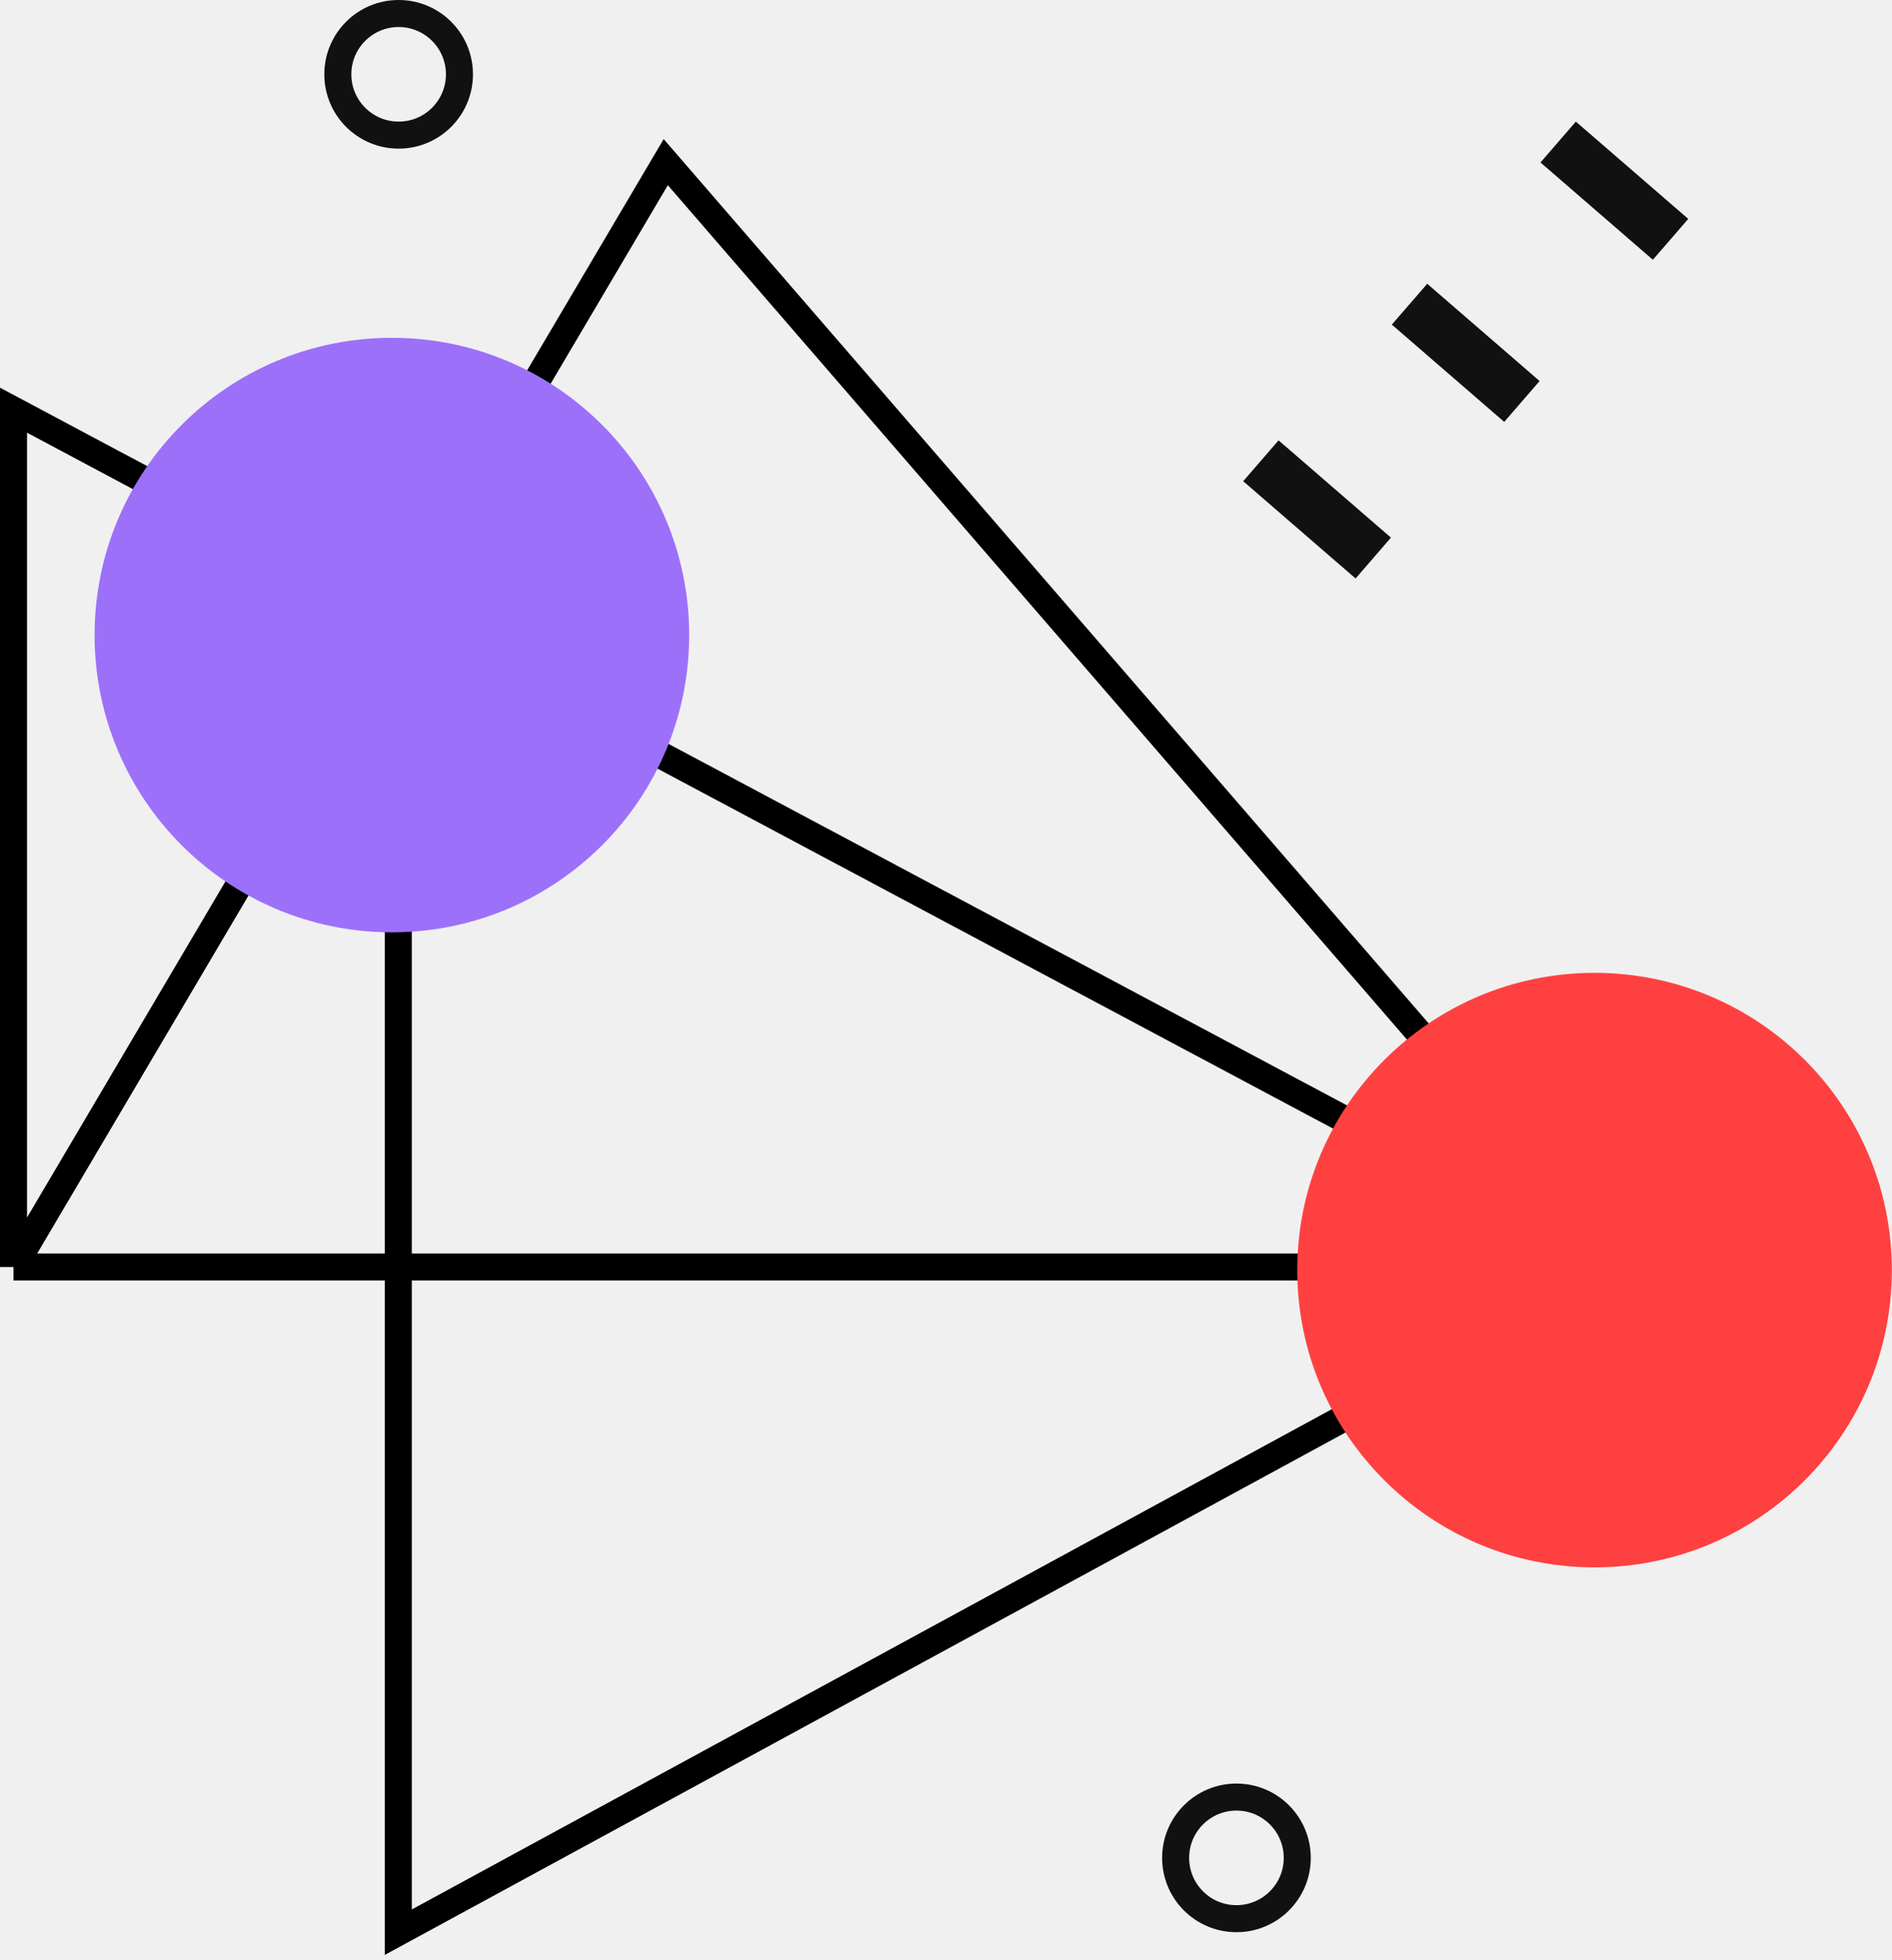
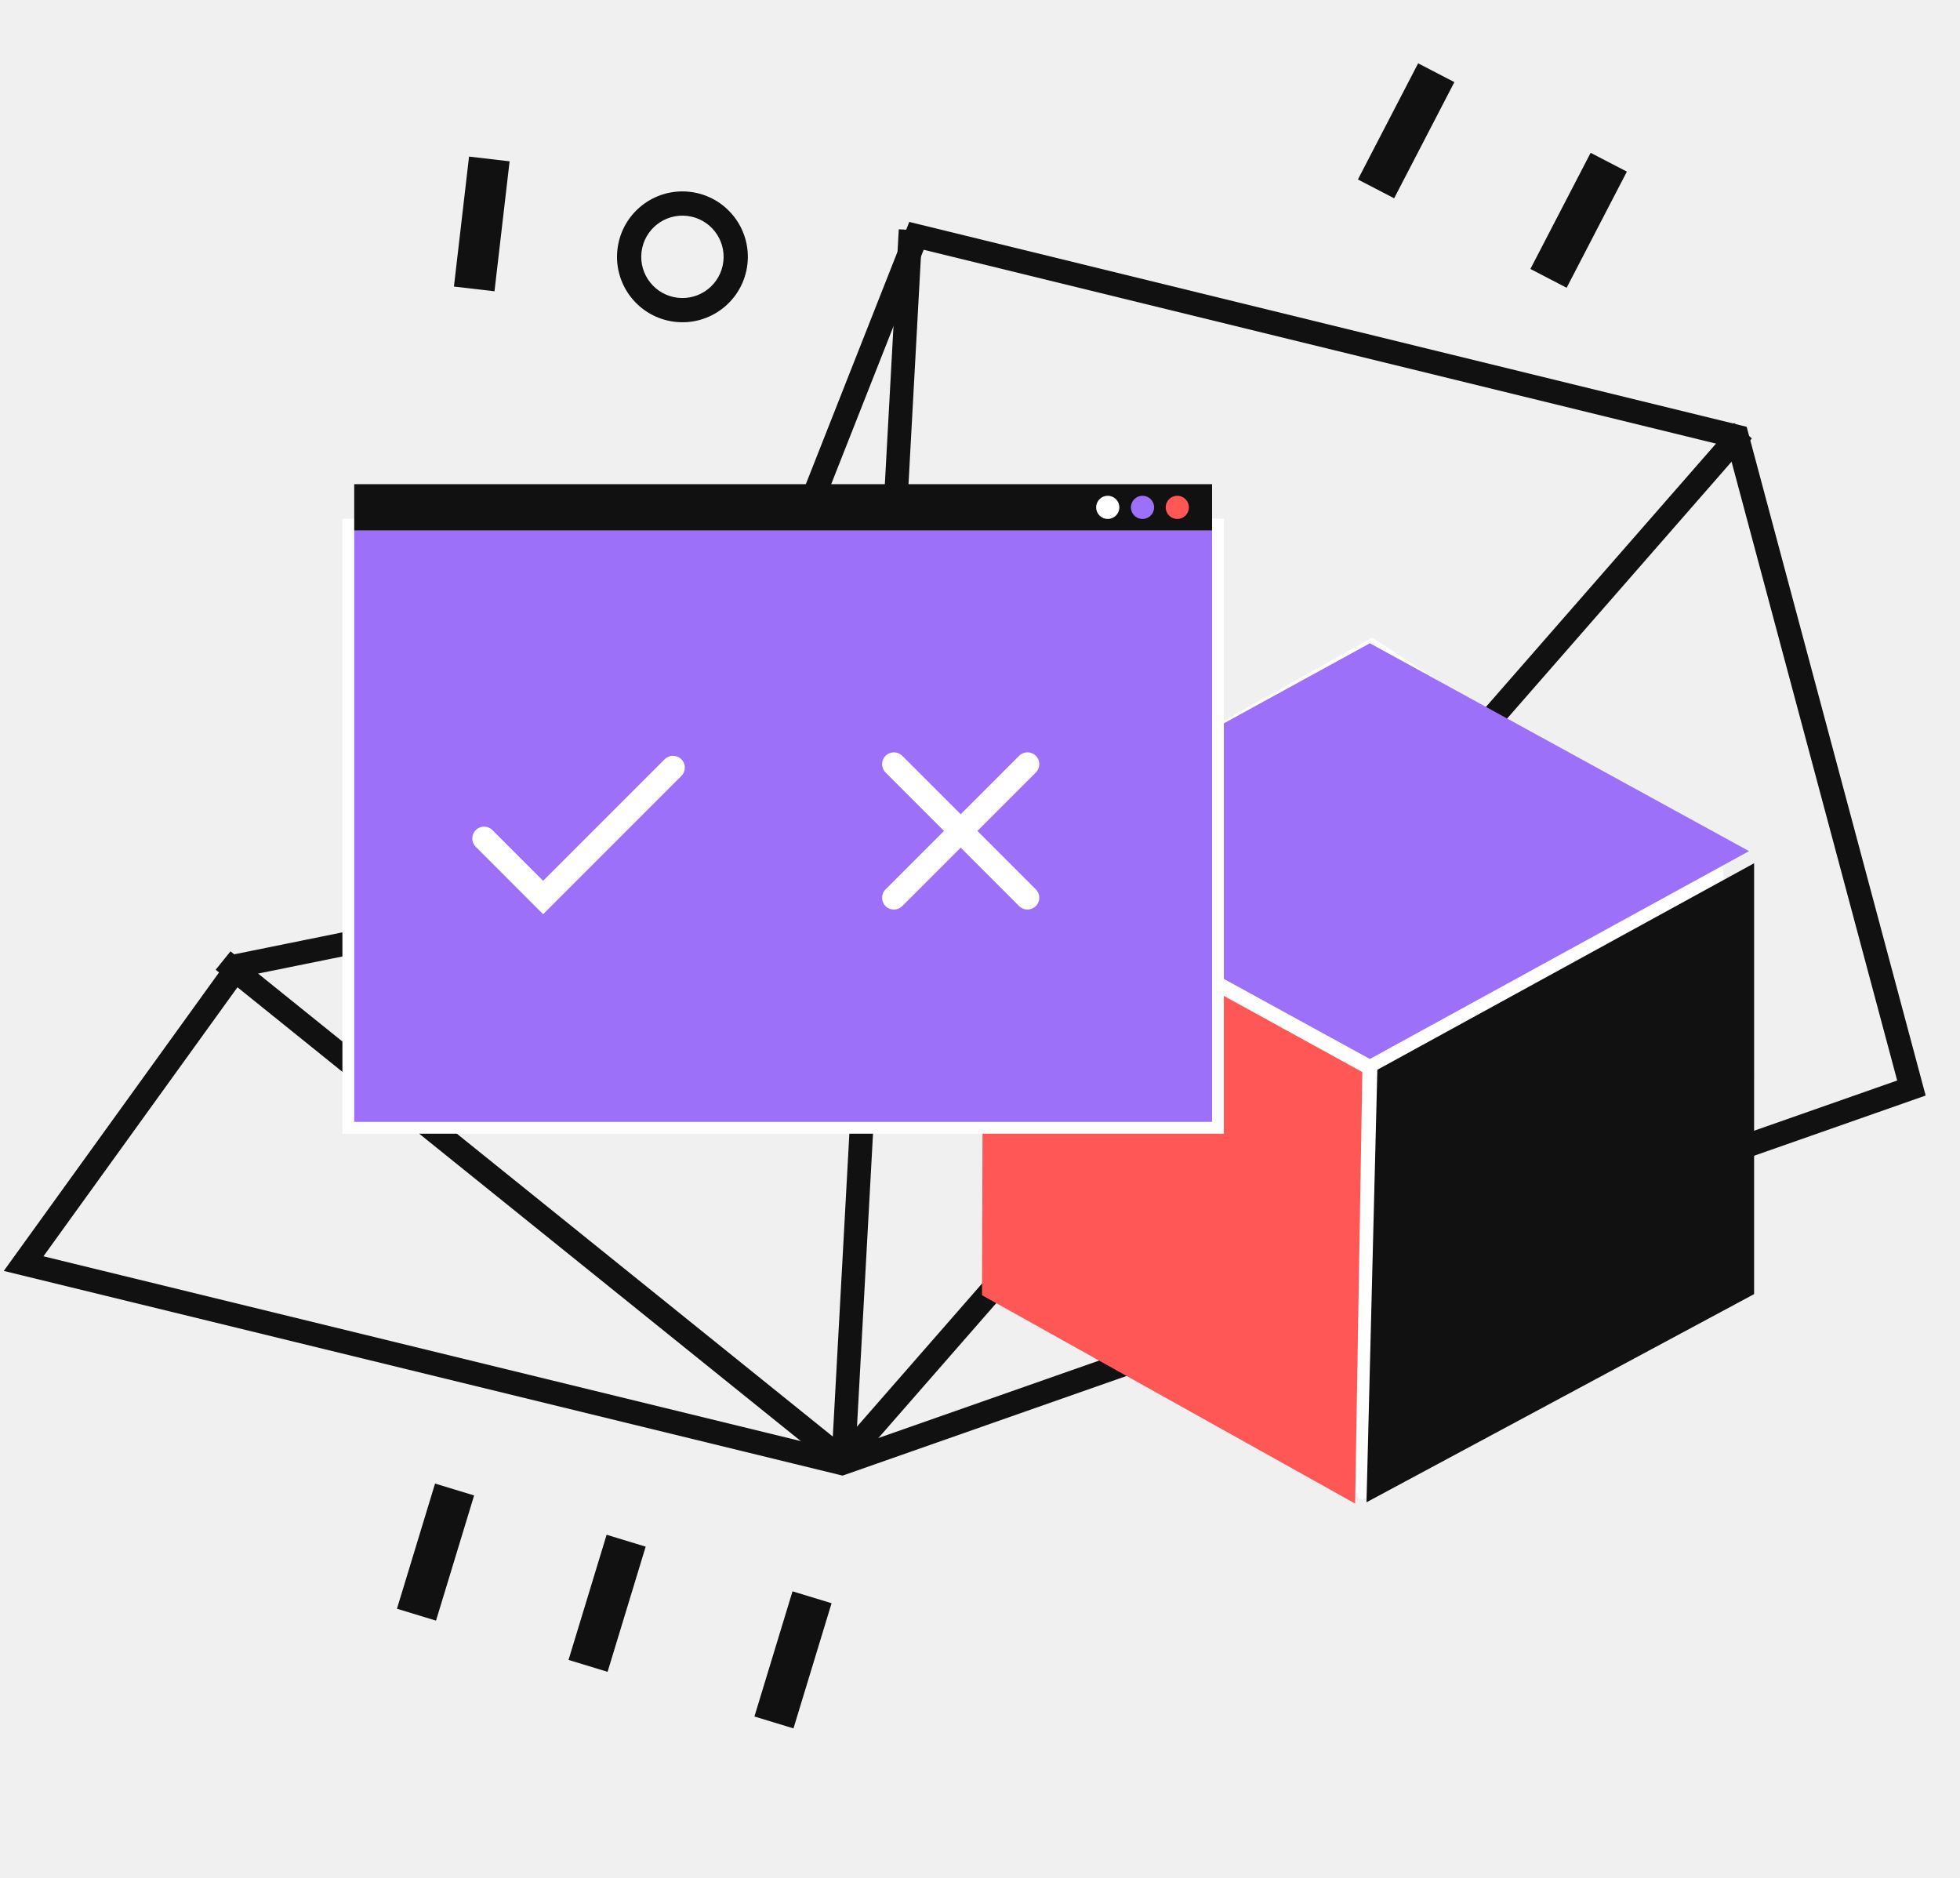
- <svg xmlns="http://www.w3.org/2000/svg" width="140" height="145" viewBox="0 0 140 145" fill="none">
-   <path d="M1 93.771V30.357L29.474 45.53M1 93.771H120M1 93.771L29.474 45.53M120 93.771L49.266 12L29.474 45.53M120 93.771L29.474 45.53M120 93.771L29.474 143V45.53" stroke="black" stroke-width="2" />
-   <circle cx="29" cy="47" r="22" fill="#9D70F9" />
-   <circle cx="118" cy="94" r="22" fill="#FF4040" />
-   <circle cx="29.5" cy="5.5" r="4.5" stroke="#111111" stroke-width="2" />
-   <circle cx="91.5" cy="137.5" r="4.5" stroke="#111111" stroke-width="2" />
-   <path fill-rule="evenodd" clip-rule="evenodd" d="M122.316 19.224L113.999 12.024L116.617 9L124.934 16.2L122.316 19.224Z" fill="#111111" />
-   <path fill-rule="evenodd" clip-rule="evenodd" d="M111.316 31.224L102.999 24.024L105.617 21L113.934 28.2L111.316 31.224Z" fill="#111111" />
-   <path fill-rule="evenodd" clip-rule="evenodd" d="M100.316 42.813L91.999 35.614L94.617 32.59L102.934 39.789L100.316 42.813Z" fill="#111111" />
+ <svg xmlns="http://www.w3.org/2000/svg" width="166" height="159" viewBox="0 0 166 159" fill="none">
+   <path d="M2 107.001L1.189 106.416L0.32 107.621L1.763 107.973L2 107.001ZM20.21 81.755L20.012 80.775L19.628 80.853L19.399 81.171L20.21 81.755ZM56.119 74.471L56.318 75.451L56.85 75.344L57.049 74.838L56.119 74.471ZM161.885 92.134L162.216 93.077L163.091 92.77L162.851 91.875L161.885 92.134ZM71.312 123.912L71.075 124.884L71.364 124.954L71.644 124.856L71.312 123.912ZM147.119 36.971L148.085 36.713L147.932 36.141L147.357 36L147.119 36.971ZM77.619 19.971L77.857 19L77.009 18.793L76.689 19.605L77.619 19.971ZM2.811 107.586L21.021 82.341L19.399 81.171L1.189 106.416L2.811 107.586ZM20.409 82.736L56.318 75.451L55.92 73.491L20.012 80.775L20.409 82.736ZM161.554 91.19L70.981 122.969L71.644 124.856L162.216 93.077L161.554 91.19ZM71.549 122.941L2.237 106.03L1.763 107.973L71.075 124.884L71.549 122.941ZM146.153 37.23L160.919 92.392L162.851 91.875L148.085 36.713L146.153 37.23ZM57.049 74.838L78.549 20.338L76.689 19.605L55.189 74.105L57.049 74.838ZM77.382 20.943L146.882 37.943L147.357 36L77.857 19L77.382 20.943Z" fill="#111111" />
+   <path d="M71.426 123.65L77.119 19.471" stroke="#111111" stroke-width="2" />
+   <path d="M71.426 123.649L147.619 36.471" stroke="#111111" stroke-width="2" />
+   <path d="M71.425 123.649L18.894 81.338" stroke="#111111" stroke-width="2" />
+   <rect x="63.895" y="145.353" width="11.08" height="3.458" transform="rotate(-73.0702 63.8945 145.353)" fill="#111111" />
+   <rect x="48.15" y="140.562" width="11.08" height="3.458" transform="rotate(-73.0702 48.1504 140.562)" fill="#111111" />
+   <rect x="33.62" y="136.227" width="11.08" height="3.458" transform="rotate(-73.0702 33.6201 136.227)" fill="#111111" />
+   <path d="M63.3 22.388C62.947 25.427 60.197 27.604 57.158 27.251C54.119 26.898 51.941 24.148 52.295 21.108C52.648 18.069 55.398 15.892 58.437 16.246C61.476 16.599 63.654 19.349 63.3 22.388ZM54.333 21.345C54.11 23.259 55.481 24.991 57.395 25.213C59.308 25.436 61.04 24.065 61.262 22.151C61.485 20.238 60.114 18.506 58.2 18.284C56.287 18.061 54.555 19.432 54.333 21.345Z" fill="#111111" />
+   <rect x="43.16" y="13.66" width="11.08" height="3.458" transform="rotate(96.6324 43.1602 13.6597)" fill="#111111" />
+   <rect x="129.615" y="22.776" width="11.08" height="3.458" transform="rotate(-62.5856 129.615 22.7761)" fill="#111111" />
+   <rect x="115.006" y="15.198" width="11.08" height="3.458" transform="rotate(-62.5856 115.006 15.1982)" fill="#111111" />
+   <path d="M116.209 54L84 72.035V109.394L115.373 127L148 108.965L145.908 73.323L116.209 54Z" fill="white" />
+   <path d="M148.562 109.585L115.733 127.212L116.653 90.587L148.563 73.098L148.562 109.585Z" fill="#111111" />
+   <path d="M83.169 109.678L114.772 127.323L115.381 90.781L83.291 73.135L83.169 109.678Z" fill="#FF5656" />
+   <path d="M116.021 54.471L148.134 72.073L116.021 89.674L83.907 72.073L116.021 54.471Z" fill="#9D70F9" />
+   <rect x="29.5" y="44.428" width="73.654" height="51.073" fill="#9D70F9" stroke="white" />
+   <rect x="30" y="41" width="72.654" height="3.927" fill="#111111" />
+   <circle cx="93.819" cy="42.964" r="0.982" fill="white" />
+   <circle cx="96.764" cy="42.964" r="0.982" fill="#9D70F9" />
+   <circle cx="99.71" cy="42.964" r="0.982" fill="#FF5656" />
+   <path fill-rule="evenodd" clip-rule="evenodd" d="M57.707 64.293C58.098 64.683 58.098 65.317 57.707 65.707L46 77.414L40.293 71.707C39.902 71.317 39.902 70.683 40.293 70.293C40.683 69.902 41.317 69.902 41.707 70.293L46 74.586L56.293 64.293C56.683 63.902 57.317 63.902 57.707 64.293Z" fill="white" />
+   <path fill-rule="evenodd" clip-rule="evenodd" d="M75.001 64C75.391 63.61 76.025 63.61 76.415 64L87.729 75.314C88.119 75.704 88.119 76.338 87.729 76.728C87.338 77.118 86.705 77.118 86.315 76.728L75.001 65.414C74.61 65.024 74.61 64.391 75.001 64Z" fill="white" />
+   <path fill-rule="evenodd" clip-rule="evenodd" d="M87.728 64C88.118 64.391 88.118 65.024 87.728 65.414L76.414 76.728C76.023 77.118 75.39 77.118 75 76.728C74.609 76.338 74.609 75.704 75 75.314L86.313 64C86.704 63.61 87.337 63.61 87.728 64Z" fill="white" />
</svg>
